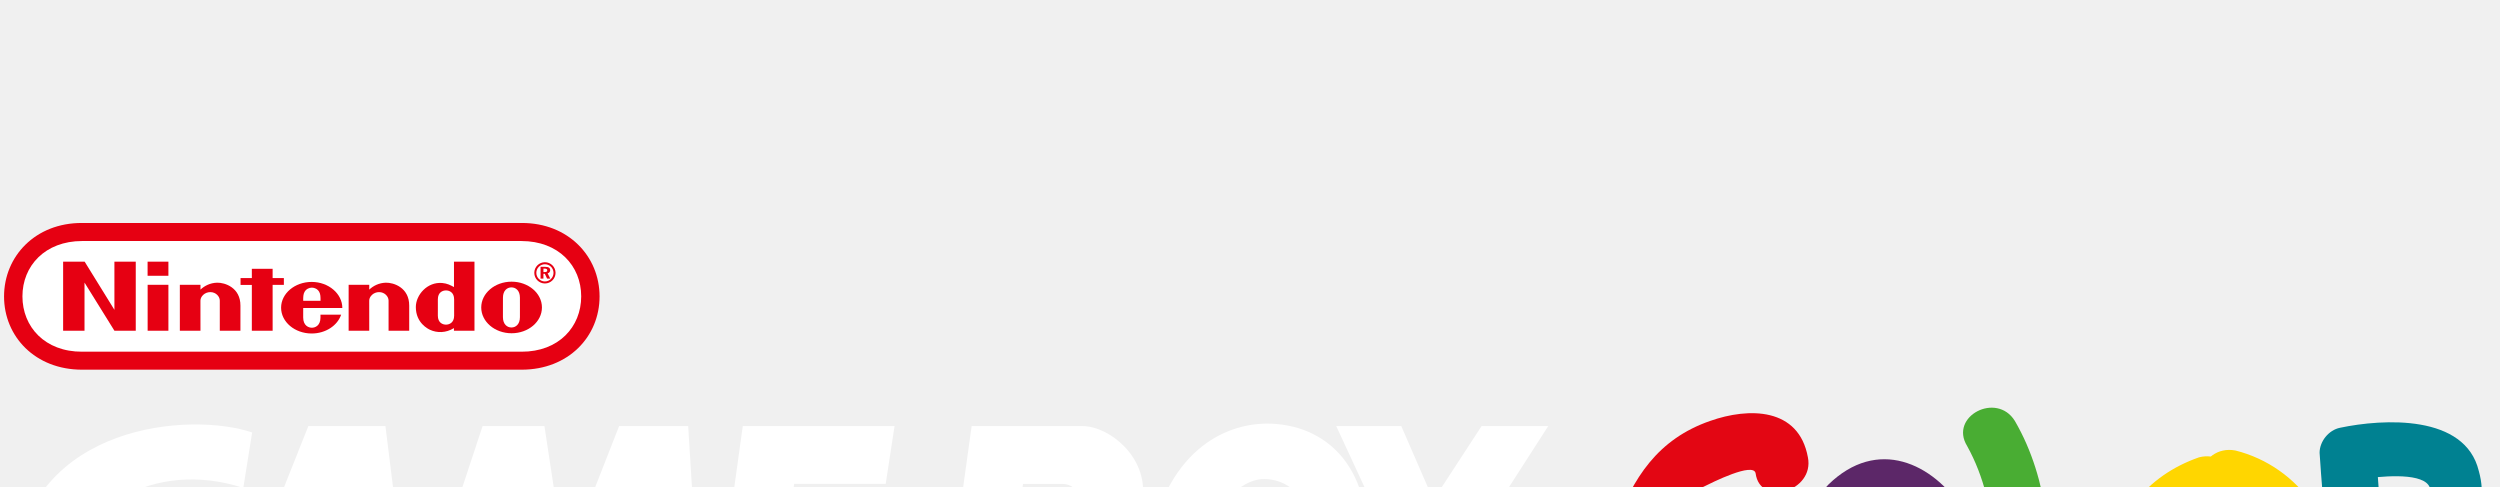
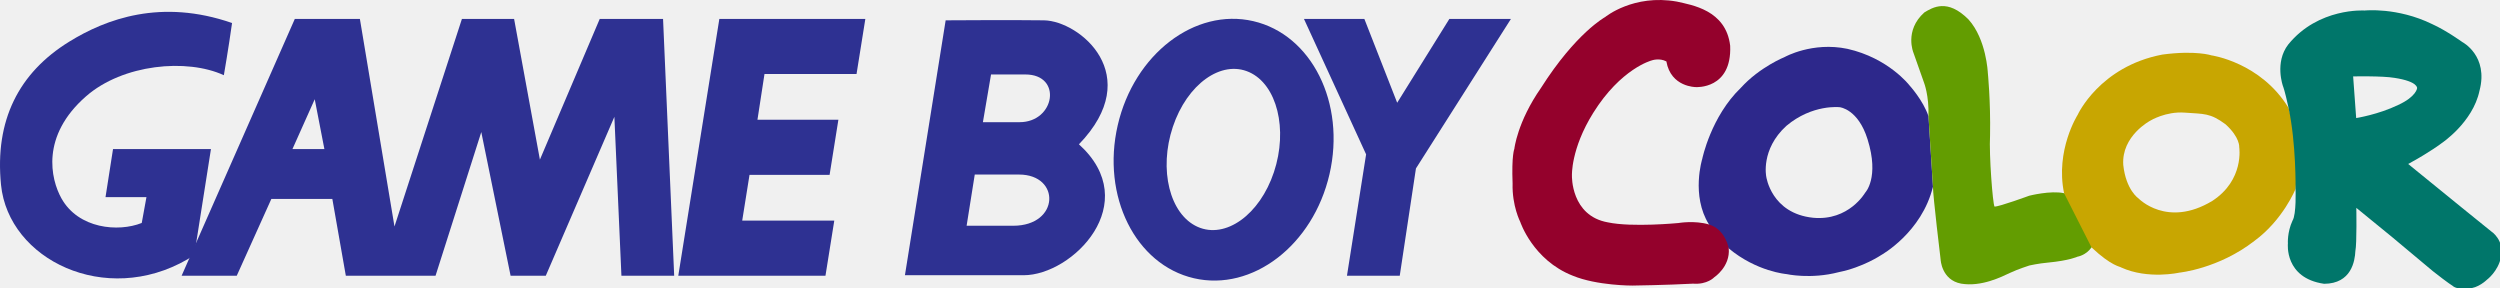
- <svg xmlns="http://www.w3.org/2000/svg" version="1.1" id="svg273" style="fill:none">
-   <defs id="defs277" />
-   <path d="M 16.43,74.124 C 7.068,74.12 0.813,67.486 0.813,59.442 c 0,-8.044 6.27,-14.755 15.603,-14.734 h 88.198 c 9.333,-0.021 15.603,6.69 15.603,14.734 0,8.044 -6.256,14.679 -15.617,14.682 z" id="path223" style="fill:#e60012;stroke-width:0.639" />
-   <path d="m 16.459,48.326 c -7.411,0.014 -11.961,4.968 -11.961,11.097 0,6.127 4.521,11.122 11.961,11.095 h 88.113 c 7.44,0.025 11.962,-4.968 11.962,-11.095 0,-6.127 -4.549,-11.081 -11.96,-11.095 z" id="path225" style="fill:#ffffff;stroke-width:0.639" />
-   <path d="m 107.128,54.707 c 0,-1.177 0.955,-2.131 2.131,-2.131 1.176,0 2.131,0.955 2.131,2.131 0,1.177 -0.955,2.131 -2.131,2.131 -1.177,0 -2.131,-0.955 -2.131,-2.131 z m 2.131,1.725 c 0.951,0 1.724,-0.772 1.724,-1.724 0,-0.953 -0.773,-1.724 -1.724,-1.724 -0.951,0 -1.723,0.772 -1.723,1.724 0,0.951 0.772,1.724 1.723,1.724 z" id="path227" style="clip-rule:evenodd;fill:#e60012;fill-rule:evenodd;stroke-width:0.639" />
-   <path d="m 110.32,54.179 c 0,-0.452 -0.335,-0.68 -1.008,-0.68 h -0.927 v 2.361 h 0.576 v -0.967 h 0.28 l 0.452,0.967 h 0.639 l -0.528,-1.055 c 0.322,-0.081 0.515,-0.315 0.515,-0.626 z m -1.078,0.368 h -0.28 v -0.687 h 0.252 c 0.345,0 0.515,0.106 0.515,0.352 0,0.235 -0.159,0.335 -0.487,0.335 z" id="path229" style="clip-rule:evenodd;fill:#e60012;fill-rule:evenodd;stroke-width:0.639" />
-   <path d="m 64.257,63.652 c 0,-0.517 -0.003,-0.558 -0.003,-0.558 l 4.148,-0.003 c -0.725,2.174 -3.098,3.777 -5.908,3.777 -3.387,0 -6.132,-2.314 -6.132,-5.169 0,-2.856 2.745,-5.171 6.132,-5.171 3.387,0 6.144,2.366 6.144,5.222 0,0.005 -7.844,0.002 -7.844,0.002 0,0 -0.003,1.397 -0.003,1.901 0,1.684 1.127,2.058 1.743,2.058 0.615,0 1.724,-0.374 1.724,-2.058 z m -3.187,-5.141 c -0.265,0.46 -0.282,0.999 -0.276,1.806 l 3.474,0.002 c 0.006,-0.807 -0.005,-1.346 -0.27,-1.808 -0.325,-0.567 -0.922,-0.837 -1.464,-0.84 2.55e-4,0 5.74e-4,0 8.3e-4,0 h -0.002 c 3.19e-4,0 5.74e-4,0 8.3e-4,0 -0.542,0.003 -1.139,0.273 -1.464,0.84 z" id="path231" style="clip-rule:evenodd;fill:#e60012;fill-rule:evenodd;stroke-width:0.639" />
-   <path d="m 77.356,56.681 c 1.557,-0.044 4.716,0.975 4.694,4.621 -0.003,0.647 -0.001,5.011 -0.001,5.011 h -4.138 c 0,0 0,-5.472 0,-6.048 0,-0.802 -0.767,-1.695 -1.903,-1.695 -1.133,0 -1.977,0.893 -1.977,1.695 0,0.393 0.004,6.048 0.004,6.048 H 69.902 l 0.003,-9.208 4.133,-0.003 c 0,0 -0.005,0.741 0,0.969 0.796,-0.76 1.944,-1.349 3.318,-1.389 z" id="path233" style="fill:#e60012;stroke-width:0.639" />
-   <path d="m 43.515,56.681 c 1.557,-0.044 4.716,0.975 4.694,4.621 -0.003,0.647 -0.002,5.011 -0.002,5.011 h -4.137 c 0,0 0,-5.472 0,-6.048 0,-0.802 -0.767,-1.695 -1.903,-1.695 -1.134,0 -1.977,0.893 -1.977,1.695 0,0.393 0.005,6.048 0.005,6.048 h -4.134 l -0.002,-9.208 4.137,-0.003 c 0,0 -0.005,0.741 0,0.969 0.796,-0.76 1.942,-1.349 3.319,-1.389 z" id="path235" style="fill:#e60012;stroke-width:0.639" />
-   <path d="m 95.135,52.468 h -4.11 v 0 c 0,0 0,2.964 0.003,5.095 -0.666,-0.374 -1.368,-0.734 -2.356,-0.821 -3.002,-0.263 -5.295,2.391 -5.295,4.822 0,3.205 2.472,4.391 2.848,4.565 1.4,0.653 3.198,0.655 4.792,-0.346 0,0.086 0.002,0.533 0.002,0.533 h 4.117 z m -4.08,7.551 v 1.646 0 c 0,0 0.002,1.042 0.002,1.633 0,1.422 -0.985,1.795 -1.633,1.795 -0.662,0 -1.632,-0.373 -1.632,-1.795 0,-0.49 0.002,-1.638 0.002,-1.638 0,0 -0.002,-1.169 -0.002,-1.641 0,-1.424 0.971,-1.787 1.633,-1.787 0.647,0 1.63,0.363 1.63,1.787 z" id="path237" style="clip-rule:evenodd;fill:#e60012;fill-rule:evenodd;stroke-width:0.639" />
-   <path d="m 96.491,61.649 c 0,-2.856 2.724,-5.171 6.086,-5.171 3.361,0 6.086,2.315 6.086,5.171 0,2.856 -2.725,5.171 -6.086,5.171 -3.36,0 -6.086,-2.315 -6.086,-5.171 z m 7.757,1.939 c 0,-0.558 0.002,-1.95 0.002,-1.95 l 0.001,0.005 c -0.004,-0.3 -0.003,-1.039 -0.003,-1.604 0,-0.13 0,-0.251 0,-0.355 0,-1.462 -0.87,-2.063 -1.701,-2.063 -0.829,0 -1.702,0.601 -1.702,2.063 0,0.558 -0.003,1.92 -0.003,1.92 0,0 -0.001,1.427 -0.001,1.985 0,1.468 0.87,2.074 1.706,2.074 0.834,0 1.701,-0.606 1.701,-2.074 z" id="path239" style="clip-rule:evenodd;fill:#e60012;fill-rule:evenodd;stroke-width:0.639" />
-   <path d="m 29.593,55.295 v -2.83 h 4.173 v 2.83 z" id="path241" style="fill:#e60012;stroke-width:0.639" />
-   <path d="m 29.602,66.316 v -9.21 l 4.164,0.002 v 9.208 z" id="path243" style="fill:#e60012;stroke-width:0.639" />
-   <path d="m 50.494,66.316 0.002,-9.191 h -2.264 v -1.367 l 2.266,-0.002 -0.003,-1.865 h 4.167 v 1.863 h 2.255 v 1.37 h -2.255 l 0.003,9.191 z" id="path245" style="fill:#e60012;stroke-width:0.639" />
-   <path d="m 12.656,66.316 0.002,-13.848 h 4.315 l 5.969,9.657 -0.003,-9.657 h 4.281 v 13.848 h -4.275 l -6,-9.657 v 9.657 z" id="path247" style="fill:#e60012;stroke-width:0.639" />
-   <path d="m 267.923,85.432 h 13.042 l 6.441,14.816 9.66,-14.816 h 13.36 l -18.837,29.306 -3.058,22.865 h -12.075 l 3.542,-26.089 z" id="path249" style="fill:#ffffff;stroke-width:0.639" />
-   <path d="m 171.956,137.603 1.61,-11.598 h -18.353 l 1.126,-9.013 h 15.938 l 1.612,-11.593 h -15.779 l 1.128,-8.375 h 18.351 l 1.773,-11.593 h -30.43 l -7.246,52.171 z" id="path251" style="fill:#ffffff;stroke-width:0.639" />
-   <path d="M 70.197,122.141 H 59.248 l -5.956,15.457 H 41.055 l 0.804,-2.416 c -2.415,1.289 -9.178,3.544 -15.136,3.221 C 16.419,138.564 0.962,130.512 2.893,113.607 6.177,84.874 38.317,82.532 50.555,86.717 L 48.782,97.827 C 30.427,91.87 14.97,102.657 14.487,114.25 c -0.483,11.594 10.305,12.559 11.754,12.559 1.449,0 5.152,-0.162 6.762,-1.126 l 0.645,-3.542 h -9.179 l 1.45,-10.305 h 20.932 l -2.255,16.906 17.229,-43.311 h 15.457 l 5.314,42.83 14.168,-42.83 h 12.398 l 4.187,27.532 10.787,-27.532 h 13.848 l 3.221,52.169 h -11.592 l -1.933,-29.949 -11.592,29.949 h -10.466 l -4.509,-28.338 -9.178,28.338 H 72.13 Z m -2.576,-21.092 -4.025,10.787 h 5.314 z" id="path253" style="clip-rule:evenodd;fill:#ffffff;fill-rule:evenodd;stroke-width:0.639" />
-   <path d="m 230.404,108.942 c 4.025,-19.484 16.101,-24.314 24.475,-23.992 12.235,0.484 21.415,10.304 18.838,28.982 -2.576,18.678 -16.584,24.957 -26.568,23.669 -9.983,-1.288 -20.77,-9.178 -16.745,-28.659 z m 32.041,2.896 c 1.771,-13.524 -5.473,-15.778 -8.854,-15.778 -3.544,-0.161 -10.146,3.381 -11.916,15.778 -1.771,12.399 4.507,14.49 7.568,14.813 3.059,0.323 11.431,-1.287 13.203,-14.813 z" id="path255" style="clip-rule:evenodd;fill:#ffffff;fill-rule:evenodd;stroke-width:0.639" />
-   <path d="m 194.82,85.434 -7.245,52.168 23.025,-6.4e-4 c 10.466,0 16.424,-7.083 17.552,-14.33 1.126,-7.245 -1.61,-11.11 -4.349,-13.524 0.232,-0.168 0.476,-0.322 0.73,-0.482 1.687,-1.064 3.745,-2.361 4.585,-9.501 0.965,-8.211 -6.762,-14.33 -12.077,-14.33 z m 9.176,19.966 h 6.763 c 4.992,0 5.958,-3.221 6.117,-4.508 0.162,-1.289 -1.287,-3.865 -3.862,-3.865 H 205.125 Z m -2.898,20.609 h 9.179 c 4.989,0 6.117,-3.863 6.277,-5.152 0.162,-1.288 -1.287,-3.863 -3.863,-3.863 h -10.303 z" id="path257" style="clip-rule:evenodd;fill:#ffffff;fill-rule:evenodd;stroke-width:0.639" />
-   <path d="m 295.062,129.71 c -1.986,0 -3.59,1.601 -3.59,3.578 0,1.998 1.603,3.601 3.59,3.601 1.976,0 3.578,-1.603 3.578,-3.601 -0.002,-1.978 -1.605,-3.578 -3.578,-3.578 v -0.492 c 2.251,0 4.07,1.827 4.07,4.071 0,2.265 -1.819,4.091 -4.07,4.091 -2.265,-6.4e-4 -4.092,-1.826 -4.092,-4.091 0,-2.244 1.826,-4.07 4.092,-4.07 z" id="path259" style="fill:#ffffff;stroke-width:0.639" />
-   <path d="m 294.096,131.415 h 1.304 c 0.567,0 1.184,0.084 1.184,0.79 0,0.928 -0.992,0.823 -1.634,0.823 l -0.854,-10e-4 v 0.439 h 1.027 l 1.303,2.105 h 0.662 l -1.379,-2.105 c 0.812,-0.021 1.442,-0.352 1.442,-1.25 0,-0.386 -0.17,-0.79 -0.511,-0.984 -0.342,-0.202 -0.727,-0.223 -1.112,-0.223 h -1.985 v 4.56 h 0.554 v -4.155 z" id="path261" style="fill:#ffffff;stroke-width:0.639" />
-   <path d="m 362.495,91.696 c -1.824,-10.032 -11.856,-10.032 -19.607,-7.296 -10.488,3.648 -15.504,11.4 -19.152,21.432 -3.648,9.576 -2.28,20.976 5.928,28.271 7.752,6.84 19.151,6.84 28.271,4.56 6.84,-1.368 4.104,-12.312 -2.736,-10.488 -11.4,2.736 -24.168,-1.368 -21.887,-15.048 0.912,-5.016 3.648,-12.312 8.208,-15.504 1.824,-0.912 10.032,-5.016 10.488,-2.736 0.912,6.84 11.856,3.648 10.488,-3.192 z" id="path263" style="fill:#e30613;stroke-width:0.639" />
-   <path d="m 370.248,96.256 c -11.856,3.192 -15.504,16.416 -11.4,26.903 5.472,12.768 19.607,15.504 30.551,8.664 21.888,-13.68 -3.192,-53.807 -22.799,-34.656 -4.56,4.56 3.192,11.856 7.752,7.296 8.208,-7.752 18.24,11.856 9.576,18.24 -13.68,10.032 -23.256,-12.768 -11.4,-15.96 6.84,-2.28 4.104,-12.312 -2.28,-10.488 z" id="path265" style="fill:#5c2768;stroke-width:0.639" />
-   <path d="m 445.03,101.728 c 0.379,0.101 0.751,0.213 1.115,0.336 6.212,2.099 10.209,7.364 8.917,14.255 -1.368,5.472 -7.752,10.488 -13.68,8.664 -4.104,-0.912 -5.928,-6.384 -6.384,-10.032 -0.456,-5.928 3.192,-10.032 9.12,-11.856 0.798,-0.25 1.471,-0.603 2.027,-1.032 4.521,-3.491 1.279,-11.992 -5.219,-10.368 -10.488,3.648 -17.784,12.312 -17.328,23.712 0,9.576 6.384,18.695 15.96,21.432 11.856,3.192 23.711,-6.384 26.903,-17.328 4.104,-13.224 -5.472,-25.991 -18.24,-29.183 -7.296,-1.368 -10.488,9.576 -3.192,11.4 z" id="path267" style="fill:#ffd600;stroke-width:0.639" />
-   <path d="m 485.343,116.523 c 7.475,-5.584 14.39,-12.569 11.67,-22.091 -2.736,-11.4 -19.152,-10.488 -27.816,-8.664 -2.28,0.456 -4.104,2.736 -4.104,5.016 0.168,2.69 0.382,5.396 0.598,8.112 0.953,12.013 1.921,24.218 -1.055,36.119 -0.912,6.84 9.12,9.575 10.944,3.192 1.29,-4.875 1.949,-9.75 2.218,-14.64 5.336,5.418 10.636,11.168 15.565,16.92 4.56,5.016 11.856,-2.28 7.296,-7.296 -4.853,-5.662 -10.065,-11.324 -15.318,-16.669 z m -8.269,-16.706 c 0.231,3.171 0.461,6.327 0.628,9.472 3.883,-2.594 7.734,-5.675 9.28,-9.385 1.952,-4.554 -5.148,-4.699 -10.206,-4.242 0.064,0.925 0.13,1.848 0.197,2.77 z" id="path269" style="clip-rule:evenodd;fill:#008191;fill-rule:evenodd;stroke-width:0.639" />
-   <path d="m 394.415,89.416 c 6.84,12.312 5.928,27.36 5.928,41.495 0,3.192 3.192,6.384 6.84,5.016 5.928,-1.824 11.856,-2.735 18.24,-4.104 6.84,-1.368 3.648,-11.856 -2.736,-10.032 -3.688,0.851 -7.552,1.526 -11.373,2.353 0.05,-13.774 -0.271,-27.6 -7.322,-39.744 -3.648,-5.928 -13.224,-0.912 -9.576,5.016 z" id="path271" style="fill:#49ad33;stroke-width:0.639" />
+ <svg xmlns="http://www.w3.org/2000/svg" version="1.1" id="Ebene_2" x="0px" y="0px" xml:space="preserve">
+   <path id="path5256" fill="#2D288B" d="M437.047,26.359c-1.192-3.612-4.341-7.049-4.341-7.049s-4.731-6.146-14.024-8.242  c-7.956-1.664-14.208,1.845-14.208,1.845s-5.677,2.275-9.943,6.978c-6.796,6.542-8.749,16.088-8.749,16.088  s-2.604,8.314,1.521,14.896l4.482,5.422c6.326,5.279,13.087,5.819,13.087,5.819s5.46,1.229,11.824-0.434  c5.563-1.122,9.614-3.869,9.614-3.869s9.222-5.097,11.749-15.509L437.047,26.359z M422.69,43.676c0,0-3.686,6.437-11.782,5.675  c-9.51-0.975-10.628-9.325-10.628-9.325s-1.305-6.146,4.553-11.498c5.931-4.987,12.113-4.229,12.113-4.229s4.154,0.397,6.292,7.268  C425.982,40.314,422.69,43.676,422.69,43.676" />
+   <path id="path5262" fill="#639D01" d="M467.773,43.787c-3.044-0.672-7.917,0.575-7.917,0.575s-6.796,2.493-7.845,2.458  c-0.396-0.577-1.263-11.677-1.012-16.123c0.146-7.846-0.509-14.243-0.509-14.243s-0.323-7.558-4.373-12.039  c-4.771-4.811-8.101-2.747-10.016-1.593c-4.591,4.122-2.457,9.146-2.457,9.146l2.389,6.762c0,0,1.155,2.894,1.012,7.628  l1.012,15.944c0,2.133,1.737,16.484,1.737,16.484s0.176,4.665,4.661,5.496c4.593,0.759,9.109-1.52,11.025-2.423  c1.917-0.901,4.447-1.697,4.447-1.697s2.098-0.471,4.194-0.65c4.916-0.472,6.688-1.338,6.688-1.338s1.901-0.286,3.184-2.099  C475.271,54.265,476.819,45.773,467.773,43.787" />
+   <path id="path5264" fill="#94012C" d="M387.3,50.872c-3.229-0.969-6.938-0.327-6.938-0.327s-10.485,1.011-15.945-0.146  c-8.457-1.48-8.174-10.592-8.174-10.592s-0.283-6.039,4.813-14.208c6.289-10.088,13.23-11.895,13.23-11.895s1.733-0.649,3.36,0.217  c1.013,5.854,6.688,5.818,6.688,5.818s8.171,0.545,7.771-9.359c-0.938-8.138-8.782-9.257-12.074-10.018  c-9.864-1.771-16.269,3.508-16.269,3.508s-6.614,3.578-14.531,16.051c-5.391,7.735-6.04,13.811-6.04,13.811  s-0.649,1.446-0.396,7.883c-0.145,5.023,1.737,8.676,1.737,8.676s2.854,8.645,11.891,12.187c5.497,2.276,13.525,2.241,13.525,2.241  s7.771-0.108,13.733-0.435c3.255,0.252,4.812-1.447,4.812-1.447s3.648-2.385,3.289-6.543  C391.782,56.294,391.074,51.999,387.3,50.872" />
+   <path id="path5266" fill="#2E3192" d="M152.788,62.488h-11.956l-1.598-36.012l-15.545,36.012h-7.975l-6.642-32.557L98.705,62.488  H78.374l-3.057-17.403H61.495l-7.84,17.403H41.16l25.652-58.2h14.749L89.4,51.328l15.285-47.041h11.823l5.848,31.893l13.56-31.893  h14.351L152.788,62.488z M73.515,33.781l-2.189-11.29l-5.049,11.29H73.515" />
+   <path id="path5268" fill="#2E3192" d="M187.072,62.488l1.998-12.488h-20.866l1.654-10.365h18.148L190,27.14h-18.341l1.594-10.366  h20.861l1.995-12.486h-33.087l-9.305,58.2H187.072" />
+   <path id="path5270" fill="#2E3192" d="M342.419,4.287h-13.954l-11.827,19l-7.438-19h-13.688l14.084,30.692l-4.339,27.508h11.963  l3.671-24.315L342.419,4.287" />
+   <path id="path5272" fill="#2E3192" d="M253.306,28.382c3.714-16.093,17.469-26.654,30.717-23.591  c13.256,3.063,20.989,18.586,17.278,34.679c-3.714,16.089-17.467,26.652-30.721,23.589  C257.327,59.996,249.595,44.469,253.306,28.382z M271.405,51.405c6.327,2.83,14.078-2.721,17.302-12.398  c3.223-9.685,0.714-19.828-5.614-22.659c-6.328-2.832-14.069,2.722-17.298,12.404C262.568,38.435,265.082,48.573,271.405,51.405" />
+   <path id="path5276" fill="#2E3192" d="M224.595,16.877c0,0,0.265,0,7.786,0c8.439,0,6.727,10.812-1.316,10.812  c-6.596,0-8.313,0-8.313,0L224.595,16.877z M220.906,39.556c0,0,2.505,0,10.021,0c9.499,0,9.233,11.605-1.317,11.605  c-6.59,0-10.55,0-10.55,0L220.906,39.556L220.906,39.556z M214.311,4.607l-9.229,57.767c0,0,19.122,0,26.903,0  c11.076,0,27.276-16.326,12.531-29.672c15.162-15.692,0.126-27.955-7.916-28.095c-6.461-0.104-22.416,0-22.416,0H214.311" />
+   <path id="path5274" fill="#2E3192" d="M15.648,9.468C4.252,16.521-1.228,27.271,0.231,41.89C1.928,58.847,23.887,69.53,42.49,58.769  c1.629-0.94,0.992-0.792,1.595-1.331l3.723-23.656H25.614l-1.702,10.897h9.276l-1.065,5.85c-5.314,2.125-14.352,1.327-18.204-5.582  c-2.44-4.376-4.703-14.142,5.583-23.124c8.369-7.309,22.856-8.633,31.23-4.78c0,0,1.062-6.111,1.857-11.829  C36.511-0.366,24.018,4.287,15.648,9.468" />
+   <path id="path5258" fill="#C8A601" d="M518.642,24.443c-6.325-10.339-17.46-11.894-17.46-11.894s-3.543-1.194-11.133-0.183  c-14.246,2.713-19.2,13.667-19.2,13.667s-5.099,8.024-3.074,17.75l6.224,12.292c4.59,4.302,6.469,4.302,6.757,4.558  c6.076,2.747,13.125,1.156,13.125,1.156s8.895-0.867,17.029-7.194c6.506-4.771,9.326-11.786,9.326-11.786l0.863-9.41L518.642,24.443  L518.642,24.443z M501.326,45.556c-10.231,6.146-16.668-0.579-16.668-0.579s-2.855-1.88-3.47-7.593  c-0.438-6.615,6.146-10.05,6.146-10.05s3.471-2.134,7.81-1.808c4.339,0.324,5.708,0.035,9.219,2.64  c3.324,3.002,3.107,5.206,3.107,5.206S508.665,40.821,501.326,45.556" />
+   <path id="path5260" fill="#00766A" d="M520.234,42.809c0,0,0.218,5.783-0.688,7.194c-1.229,2.639-1.047,5.206-1.047,5.206  s-0.835,7.809,8.209,9.107c6.214-0.035,6.971-5.206,7.081-7.411c0.36-1.732,0.217-9.798,0.217-9.798l8.063,6.581  c0,0,5.856,4.917,9.295,7.772c3.581,2.818,4.479,3.325,4.479,3.325s0.763,0.901,3.506,0.577c2.211,0.038,4.234-1.952,4.234-1.952  s2.563-1.875,3.214-5.167c0.795-3.905-2.24-5.821-2.24-5.821s-11.205-9.039-18.798-15.258c5.097-2.783,7.556-4.699,7.556-4.699  s7.088-4.698,8.604-11.896c2.099-7.918-3.867-11.024-3.867-11.024s-3.726-2.676-6.87-4.087c-7.92-3.868-15.293-3.073-15.293-3.073  s-10.483-0.722-17.316,7.703c-3.144,4.083-1.19,9.436-1.19,9.436s0.388,0.857,1.263,4.916  C520.399,32.607,520.234,42.809,520.234,42.809L520.234,42.809z M533.972,26.756l-0.688-9.435c0,0,6.614-0.146,9.363,0.324  c5.426,0.831,5.134,2.352,5.134,2.352s-0.181,1.915-4.303,3.796C538.998,25.963,533.972,26.756,533.972,26.756" />
</svg>
